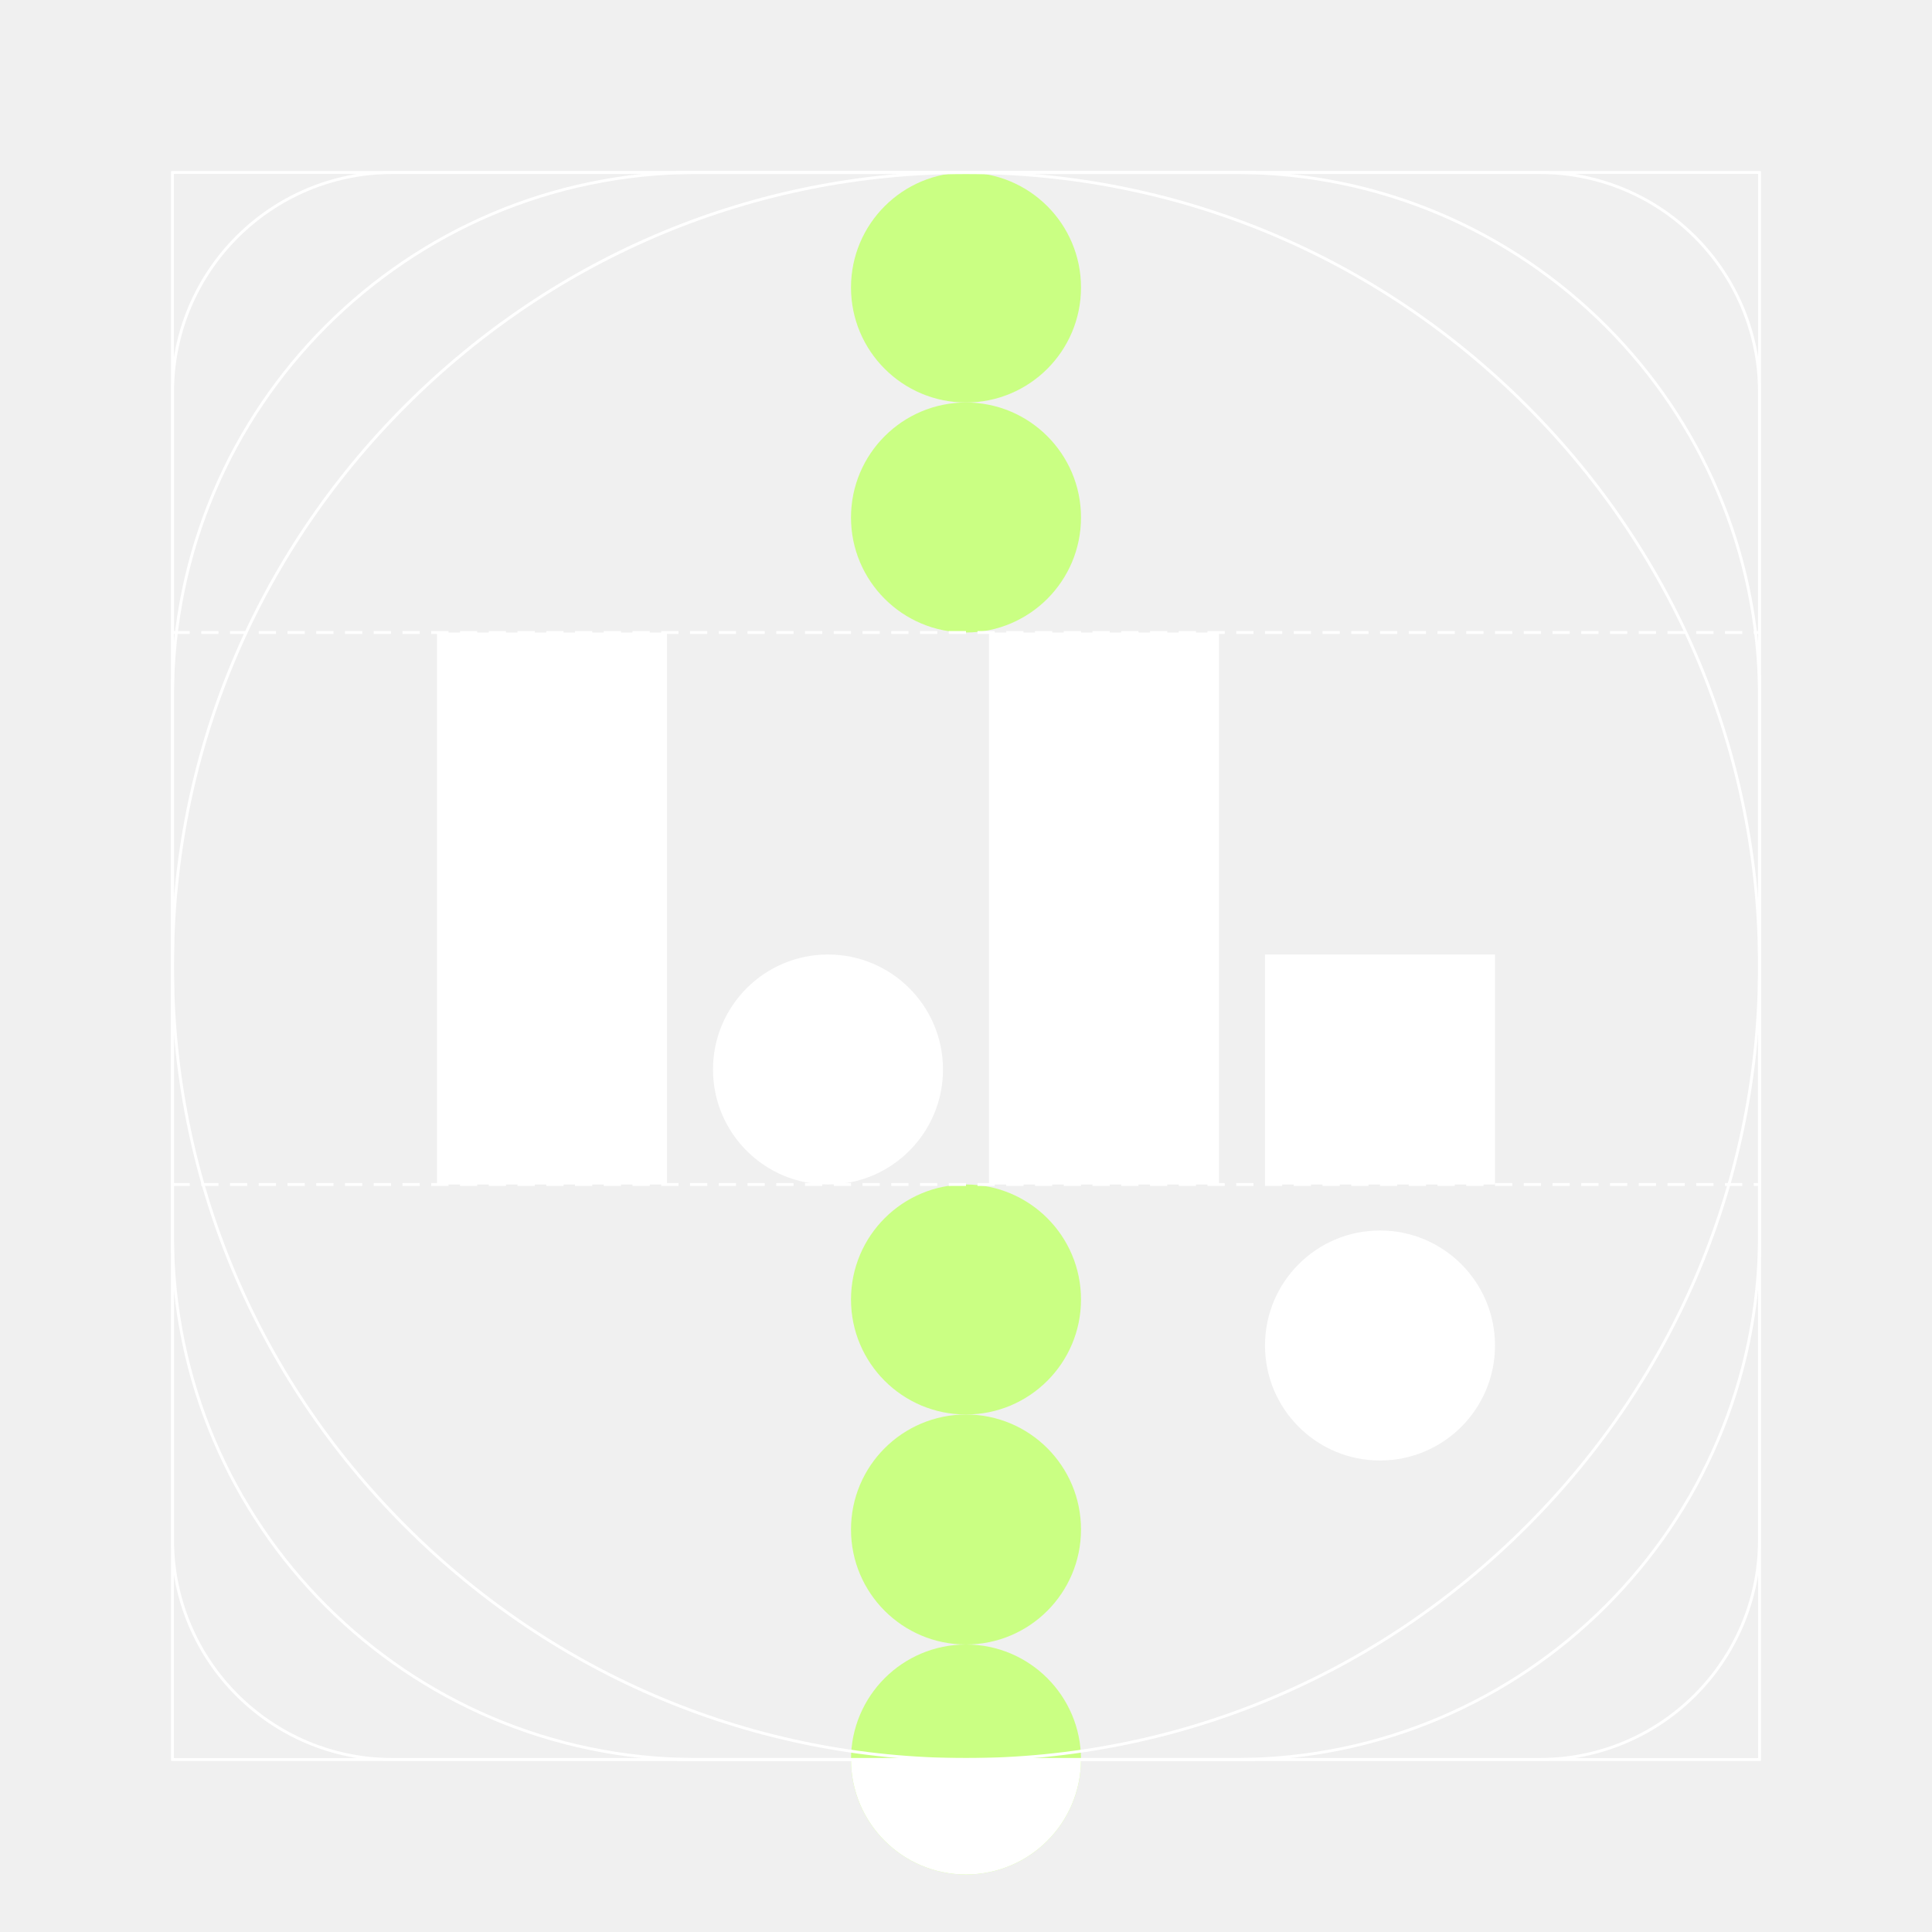
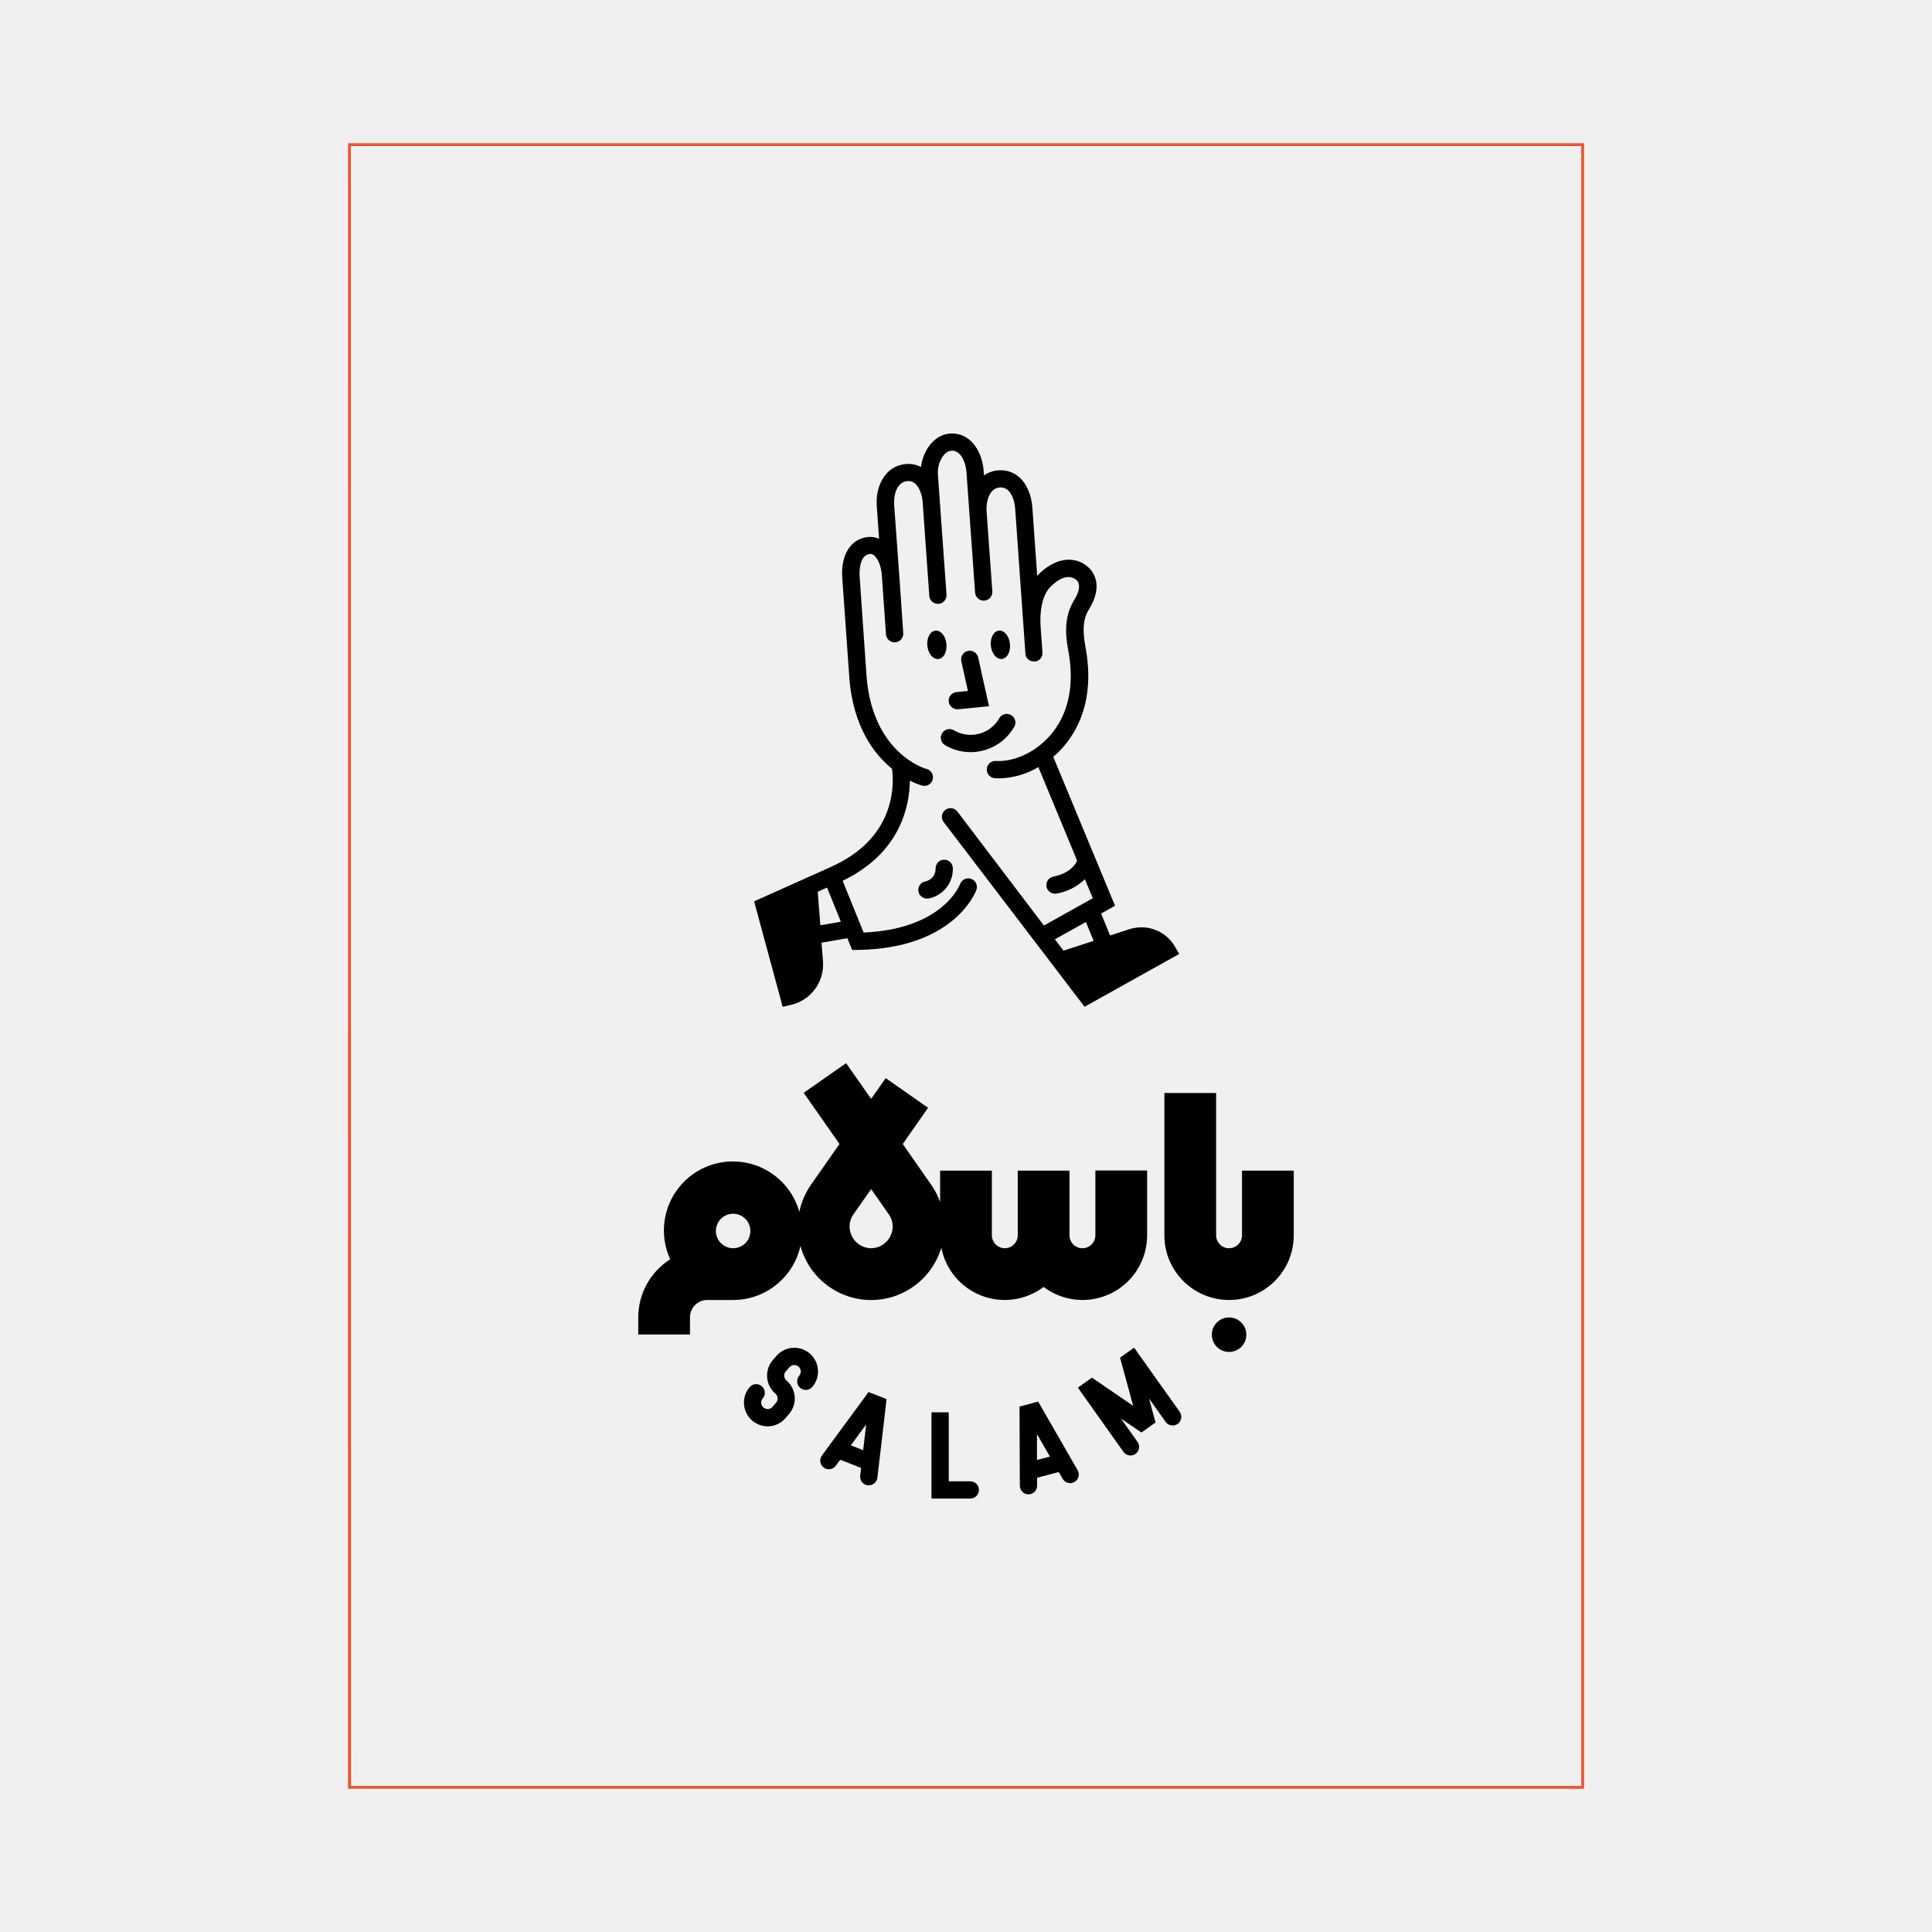
<svg xmlns="http://www.w3.org/2000/svg" viewBox="0 0 672 672">
  <defs>
-     <style>.cls-1{fill:#caff83;}.cls-2{fill:#fff;}</style>
+     <style>.cls-1{fill:#ef5330;}</style>
  </defs>
  <g id="Layer_1" data-name="Layer 1">
-     <circle class="cls-1" cx="336" cy="532" r="40" />
-     <circle class="cls-1" cx="336" cy="612" r="40" />
-     <path class="cls-2" d="M296,612a40,40,0,0,0,80,0Z" />
-     <circle class="cls-1" cx="336" cy="452" r="40" />
-     <circle class="cls-1" cx="336" cy="180" r="40" />
-     <circle class="cls-1" cx="336" cy="100" r="40" />
-     <rect class="cls-2" x="440" y="332" width="80" height="80" />
-     <rect class="cls-2" x="152" y="220" width="80" height="192" />
-     <rect class="cls-2" x="344" y="220" width="80" height="192" />
-     <circle class="cls-2" cx="288" cy="372" r="40" />
-     <circle class="cls-2" cx="480" cy="468" r="40" />
-     <path class="cls-2" d="M612,220.5h-2v-1h2Zm-6,0h-6v-1h6Zm-10,0h-6v-1h6Zm-10,0h-6v-1h6Zm-10,0h-6v-1h6Zm-10,0h-6v-1h6Zm-10,0h-6v-1h6Zm-10,0h-6v-1h6Zm-10,0h-6v-1h6Zm-10,0h-6v-1h6Zm-10,0h-6v-1h6Zm-10,0h-6v-1h6Zm-10,0h-6v-1h6Zm-10,0h-6v-1h6Zm-10,0h-6v-1h6Zm-10,0h-6v-1h6Zm-10,0h-6v-1h6Zm-10,0h-6v-1h6Zm-10,0h-6v-1h6Zm-10,0h-6v-1h6Zm-10,0h-6v-1h6Zm-10,0h-6v-1h6Zm-10,0h-6v-1h6Zm-10,0h-6v-1h6Zm-10,0h-6v-1h6Zm-10,0h-6v-1h6Zm-10,0h-6v-1h6Zm-10,0h-6v-1h6Zm-10,0h-6v-1h6Zm-10,0h-6v-1h6Zm-10,0h-6v-1h6Zm-10,0h-6v-1h6Zm-10,0h-6v-1h6Zm-10,0h-6v-1h6Zm-10,0h-6v-1h6Zm-10,0h-6v-1h6Zm-10,0h-6v-1h6Zm-10,0h-6v-1h6Zm-10,0h-6v-1h6Zm-10,0h-6v-1h6Zm-10,0h-6v-1h6Zm-10,0h-6v-1h6Zm-10,0h-6v-1h6Zm-10,0h-6v-1h6Zm-10,0h-6v-1h6Zm-10,0h-6v-1h6Zm-10,0h-6v-1h6Zm-10,0h-6v-1h6Zm-10,0h-6v-1h6Zm-10,0h-6v-1h6Zm-10,0h-6v-1h6Zm-10,0h-6v-1h6Zm-10,0H90v-1h6Zm-10,0H80v-1h6Zm-10,0H70v-1h6Zm-10,0H60v-1h6Z" />
-     <path class="cls-2" d="M612,412.5h-2v-1h2Zm-6,0h-6v-1h6Zm-10,0h-6v-1h6Zm-10,0h-6v-1h6Zm-10,0h-6v-1h6Zm-10,0h-6v-1h6Zm-10,0h-6v-1h6Zm-10,0h-6v-1h6Zm-10,0h-6v-1h6Zm-10,0h-6v-1h6Zm-10,0h-6v-1h6Zm-10,0h-6v-1h6Zm-10,0h-6v-1h6Zm-10,0h-6v-1h6Zm-10,0h-6v-1h6Zm-10,0h-6v-1h6Zm-10,0h-6v-1h6Zm-10,0h-6v-1h6Zm-10,0h-6v-1h6Zm-10,0h-6v-1h6Zm-10,0h-6v-1h6Zm-10,0h-6v-1h6Zm-10,0h-6v-1h6Zm-10,0h-6v-1h6Zm-10,0h-6v-1h6Zm-10,0h-6v-1h6Zm-10,0h-6v-1h6Zm-10,0h-6v-1h6Zm-10,0h-6v-1h6Zm-10,0h-6v-1h6Zm-10,0h-6v-1h6Zm-10,0h-6v-1h6Zm-10,0h-6v-1h6Zm-10,0h-6v-1h6Zm-10,0h-6v-1h6Zm-10,0h-6v-1h6Zm-10,0h-6v-1h6Zm-10,0h-6v-1h6Zm-10,0h-6v-1h6Zm-10,0h-6v-1h6Zm-10,0h-6v-1h6Zm-10,0h-6v-1h6Zm-10,0h-6v-1h6Zm-10,0h-6v-1h6Zm-10,0h-6v-1h6Zm-10,0h-6v-1h6Zm-10,0h-6v-1h6Zm-10,0h-6v-1h6Zm-10,0h-6v-1h6Zm-10,0h-6v-1h6Zm-10,0h-6v-1h6Zm-10,0h-6v-1h6Zm-10,0H90v-1h6Zm-10,0H80v-1h6Zm-10,0H70v-1h6Zm-10,0H60v-1h6Z" />
-     <path class="cls-2" d="M336,612.5c-73.55,0-142.9-28.84-195.28-81.22S59.5,409.55,59.5,336s28.84-142.9,81.22-195.28S262.45,59.5,336,59.5s142.9,28.85,195.28,81.22S612.5,262.45,612.5,336s-28.84,142.9-81.22,195.28S409.55,612.5,336,612.5Zm0-552c-73.28,0-142.38,28.74-194.57,80.93S60.5,262.72,60.5,336s28.74,142.38,80.93,194.57S262.72,611.5,336,611.5s142.38-28.74,194.57-80.93S611.5,409.28,611.5,336s-28.74-142.38-80.93-194.57S409.28,60.5,336,60.5Z" />
-     <path class="cls-2" d="M430.15,612.5H241.85A182.9,182.9,0,0,1,59.5,430.15V241.85A182.9,182.9,0,0,1,241.85,59.5h188.3A182.9,182.9,0,0,1,612.5,241.85v188.3A182.9,182.9,0,0,1,430.15,612.5Zm-188.3-552A181.88,181.88,0,0,0,60.5,241.85v188.3A181.88,181.88,0,0,0,241.85,611.5h188.3A181.88,181.88,0,0,0,611.5,430.15V241.85A181.88,181.88,0,0,0,430.15,60.5Z" />
-     <path class="cls-2" d="M535.51,612.5h-399a77.08,77.08,0,0,1-77-77v-399a77.08,77.08,0,0,1,77-77h399a77.08,77.08,0,0,1,77,77v399A77.08,77.08,0,0,1,535.51,612.5Zm-399-552a76.08,76.08,0,0,0-76,76v399a76.08,76.08,0,0,0,76,76h399a76.08,76.08,0,0,0,76-76v-399a76.08,76.08,0,0,0-76-76Z" />
-     <path class="cls-2" d="M612.5,612.5H59.5V59.5h553Zm-552-1h551V60.5H60.5Z" />
+     <path class="cls-1" d="M551,622.19H121.05V49.81H551Zm-428.9-1H550V50.81H122.05Z" />
+     <path d="M321.86,306.58a3,3,0,0,0,.53,5.95,3.31,3.31,0,0,0,.55,0,10.41,10.41,0,0,0,8.48-10.5,3,3,0,0,0-3.05-3,3,3,0,0,0-2.95,3.05A4.38,4.38,0,0,1,321.86,306.58Z" />
+     <path d="M325,219.42c-1.79.49-2.85,3.06-2.37,5.74s2.32,4.47,4.11,4,2.85-3,2.38-5.73S326.8,218.94,325,219.42Z" />
+     <path d="M330,244a3,3,0,0,0,3,2.7h.3L344,245.64l-3.77-16.95a3,3,0,1,0-5.86,1.3l2.3,10.34-4.07.41A3,3,0,0,0,330,244Z" />
+     <path d="M327.66,255.08a3,3,0,0,0,1.06,4.11,17.49,17.49,0,0,0,23.95-6.2,3,3,0,1,0-5.18-3A11.5,11.5,0,0,1,331.76,254,3,3,0,0,0,327.66,255.08Z" />
+     <path d="M408.64,329.18a13.49,13.49,0,0,0-15.72-6l-6.81,2.21L383,317.75l4.84-2.7-21.49-51.81a31.45,31.45,0,0,0,3-2.88c5.43-6,11.31-16.67,8.43-34-1-5.39-1.63-10.19,1-14.44,4.54-7.26,2.53-12.58-.87-15.14-6.26-4.72-13.46-.62-17.14,3.53l-1.68-23.71c-.32-4.51-2-8.4-4.63-10.67a9.69,9.69,0,0,0-7.21-2.33,9.57,9.57,0,0,0-5,1.78l-.11-1.56c-.31-4.43-2.12-8.46-4.83-10.76a9.37,9.37,0,0,0-7.07-2.24c-5.49.51-9.19,6-9.91,11.6a9.52,9.52,0,0,0-5.37-1c-7.19.69-10.48,7.84-10,14.55l.81,11.43a7.68,7.68,0,0,0-3.94-.61c-5.95.66-9.43,6.22-8.87,14.16l2.42,34.24h0l.05.68a1.38,1.38,0,0,0,0,.2c1.4,16.7,8.49,26.14,14.83,31.32.64,4.45,1.84,22.89-19.52,33.33l-2.77,1.3-4.14,1.85h0l-21.53,9.64,9.94,36.69,2.82-.66a14.44,14.44,0,0,0,11.19-15.29l-.51-6.36,9-1.55,1.65,4.07,2.05,0c33.34-.52,40.86-20,41.16-20.86a3,3,0,0,0-5.63-2.08c-.25.66-6.35,15.74-33.57,16.89l-7.31-18,.28-.13c19.86-9.71,23-25.86,23.11-34.72a23,23,0,0,0,4.39,1.77,2.88,2.88,0,0,0,.65.07,3,3,0,0,0,.64-5.93c-.19,0-18.86-5.35-20.78-32.57L299,200.47c-.05-.75-.4-7.34,3.54-7.78a1.91,1.91,0,0,1,1.52.5c1.38,1.16,2.44,3.86,2.65,6.73l1.46,20.71a3,3,0,1,0,6-.42L313,203.1h0L311,175.49c-.22-3.08.83-7.8,4.59-8.15a3.39,3.39,0,0,1,2.66.81c1.46,1.24,2.49,3.78,2.69,6.64a.07.07,0,0,1,0,.05l2.29,32.4a3,3,0,0,0,3,2.79h.21a3,3,0,0,0,2.78-3.21l-3-41.89c-.27-3.8,2-7.92,4.58-8.15a3.35,3.35,0,0,1,2.64.83c1.46,1.24,2.53,3.84,2.72,6.62l3,41.89a3,3,0,0,0,6-.42l-2-27.88v-.11c-.21-3,.83-7.88,4.53-8.15a3.71,3.71,0,0,1,2.84.88c1.41,1.23,2.37,3.68,2.58,6.57l3.55,50.29a1.35,1.35,0,0,0,.06.35,1.25,1.25,0,0,0,0,.19,3,3,0,0,0,1.32,1.8l.2.1a1.82,1.82,0,0,0,.61.24l.23.06c.1,0,.21,0,.31,0l.23,0h.21a2.34,2.34,0,0,0,.26,0l.3,0,.27-.1.28-.11.24-.14.25-.16c.08-.06.14-.13.21-.19s.15-.13.21-.2a1.63,1.63,0,0,0,.17-.22,2.2,2.2,0,0,0,.17-.25,2,2,0,0,0,.13-.25c0-.09.09-.18.12-.27s.05-.19.08-.29a2.3,2.3,0,0,0,.06-.28,1.67,1.67,0,0,0,0-.32c0-.08,0-.16,0-.24-.06-1.38-.29-4.41-.46-6.63l-.15-2c-.42-5.93.52-10.59,2.72-13.49,1.07-1.41,5.83-6.11,9.54-3.32,1.65,1.24,1.42,3.92-.61,7.17-4.11,6.58-2.74,13.89-1.84,18.66,2.47,14.92-2.42,24-7,28.93-5.74,6.28-13.34,8.7-18.32,8.34a3,3,0,1,0-.45,6q.75.06,1.53.06a28,28,0,0,0,13.63-3.92l13.5,32.56c-.58,1.28-2.55,4.37-8.32,5.54a3,3,0,0,0,.59,5.94,3,3,0,0,0,.59-.06,18.5,18.5,0,0,0,9.82-5l2.75,6.64-17,9.48L333,282.28a3,3,0,0,0-4.78,3.64l33.38,43.75h0l2.23,2.92h0l13.41,17.59,32.91-18.36Zm-123.3-7.35-.92-11.66,3.25-1.45,4.81,11.88Zm81.58,4.88,10.79-6,2.68,6.55-10.48,3.39Z" />
+     <path d="M348.83,229.14c1.79-.48,2.86-3,2.38-5.73s-2.32-4.47-4.11-4-2.86,3.06-2.38,5.74S347,229.63,348.83,229.14Z" />
+     <path d="M337.5,515.24H330v-24h-6v30h13.5a3,3,0,0,0,0-6Z" />
+     <path d="M267,496.11a8.26,8.26,0,0,1-6.26-13.62,3,3,0,0,1,4.56,3.9,2.23,2.23,0,0,0-.53,1.64,2.2,2.2,0,0,0,.78,1.54,2.25,2.25,0,0,0,3.17-.25l1.22-1.42a2.26,2.26,0,0,0-.25-3.18,8.25,8.25,0,0,1-.9-11.63l1.22-1.42a8.25,8.25,0,0,1,11.63-.9,8.26,8.26,0,0,1,.91,11.63,3,3,0,0,1-4.56-3.9,2.26,2.26,0,0,0-.25-3.18,2.26,2.26,0,0,0-3.17.25L273.31,477a2.23,2.23,0,0,0-.53,1.64,2.2,2.2,0,0,0,.78,1.54,8.25,8.25,0,0,1,.9,11.63l-1.22,1.42a8.16,8.16,0,0,1-5.63,2.86Z" />
+     <path d="M410.33,491.06l-15.86-22.31-4.89,3.48L394.15,489l-14.35-9.82-4.89,3.47L390.77,505a3,3,0,0,0,2.45,1.26,3,3,0,0,0,1.74-.55,3,3,0,0,0,.7-4.18l-5.78-8.14,7.13,4.88,4.92-3.5-2.27-8.33,5.78,8.13a3,3,0,1,0,4.89-3.48Z" />
+     <path d="M374.82,511.36,361.1,487.5l-6.49,1.75.12,27.52a3,3,0,0,0,3,3h0a3,3,0,0,0,3-3V514l7.53-2,1.36,2.37a3,3,0,0,0,5.21-3Zm-14.13-3.55,0-9,4.51,7.83Z" />
+     <path d="M302.1,484.2l-16.3,22.18a3,3,0,0,0,4.83,3.55l1.62-2.2,7.26,2.86-.32,2.71a3,3,0,0,0,2.64,3.33l.35,0a3,3,0,0,0,3-2.65l3.2-27.34Zm-1.87,20.22-4.3-1.69,5.35-7.28Z" />
+     <path d="M432,407.17v22.5a4.5,4.5,0,1,1-9,0v-49.5H405v49.5a22.5,22.5,0,1,0,45,0v-22.5Z" />
+     <path d="M381,429.67a4.5,4.5,0,1,1-9,0v-22.5H354v22.5a4.5,4.5,0,1,1-9,0v-22.5H327v10.92a25.43,25.43,0,0,0-3.11-6L314,397.91l8.81-12.6L308.06,375,303,382.22l-8.7-12.43-14.75,10.32L292,397.91l-9.9,14.14a25.43,25.43,0,0,0-4.07,9.46A24,24,0,1,0,233.11,438,24,24,0,0,0,222,458.17v6h18v-6a6,6,0,0,1,6-6h9a24,24,0,0,0,23.42-18.81,25.47,25.47,0,0,0,49,.61A22.45,22.45,0,0,0,363,447.63a22.46,22.46,0,0,0,36-18v-22.5H381Zm-126,4.5a6,6,0,1,1,6-6A6,6,0,0,1,255,434.17Zm48,0a7.59,7.59,0,0,1-7.5-7.5,7.46,7.46,0,0,1,1.36-4.3L303,413.6l6.14,8.77a7.46,7.46,0,0,1,1.36,4.3A7.59,7.59,0,0,1,303,434.17Z" />
+     <path d="M427.5,458.24a6,6,0,1,0,6,6A6,6,0,0,0,427.5,458.24Z" />
  </g>
</svg>
